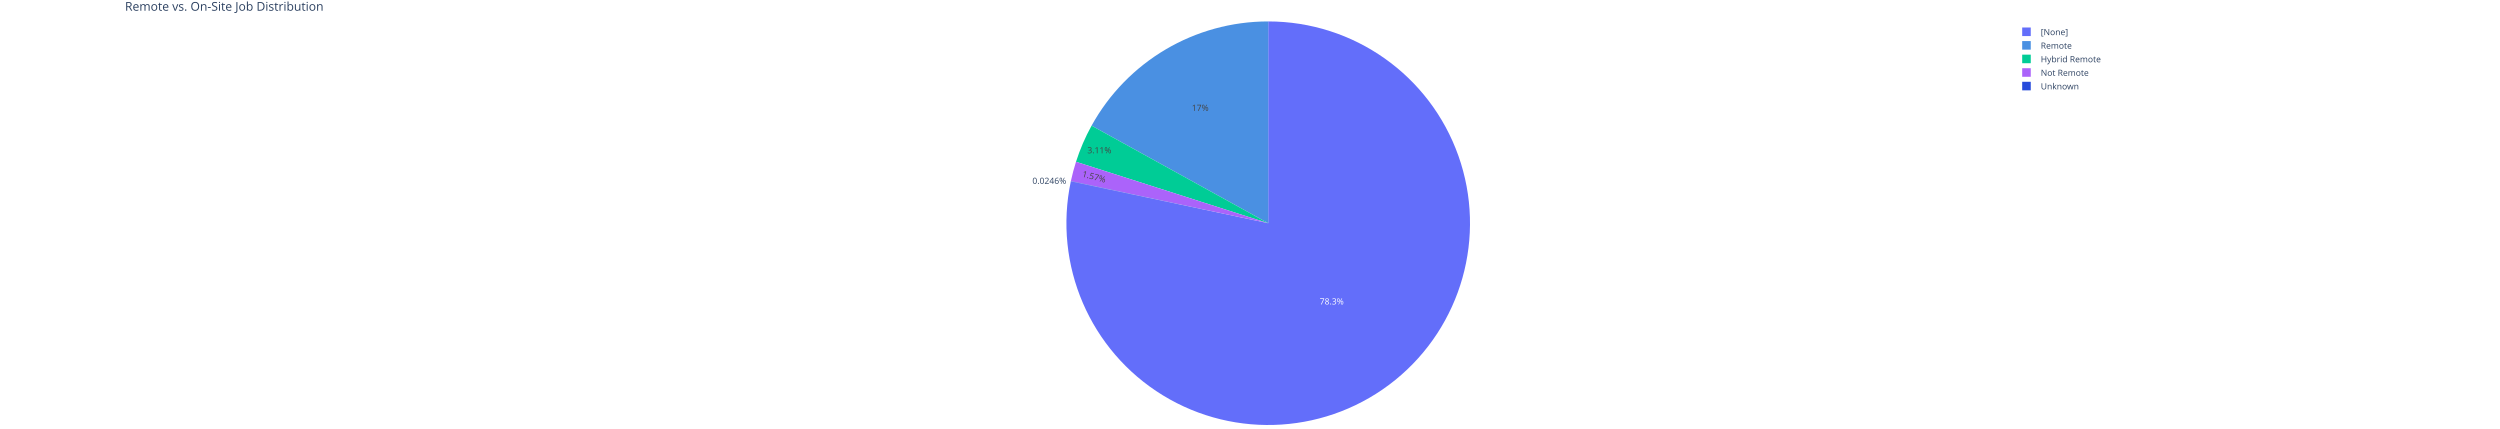
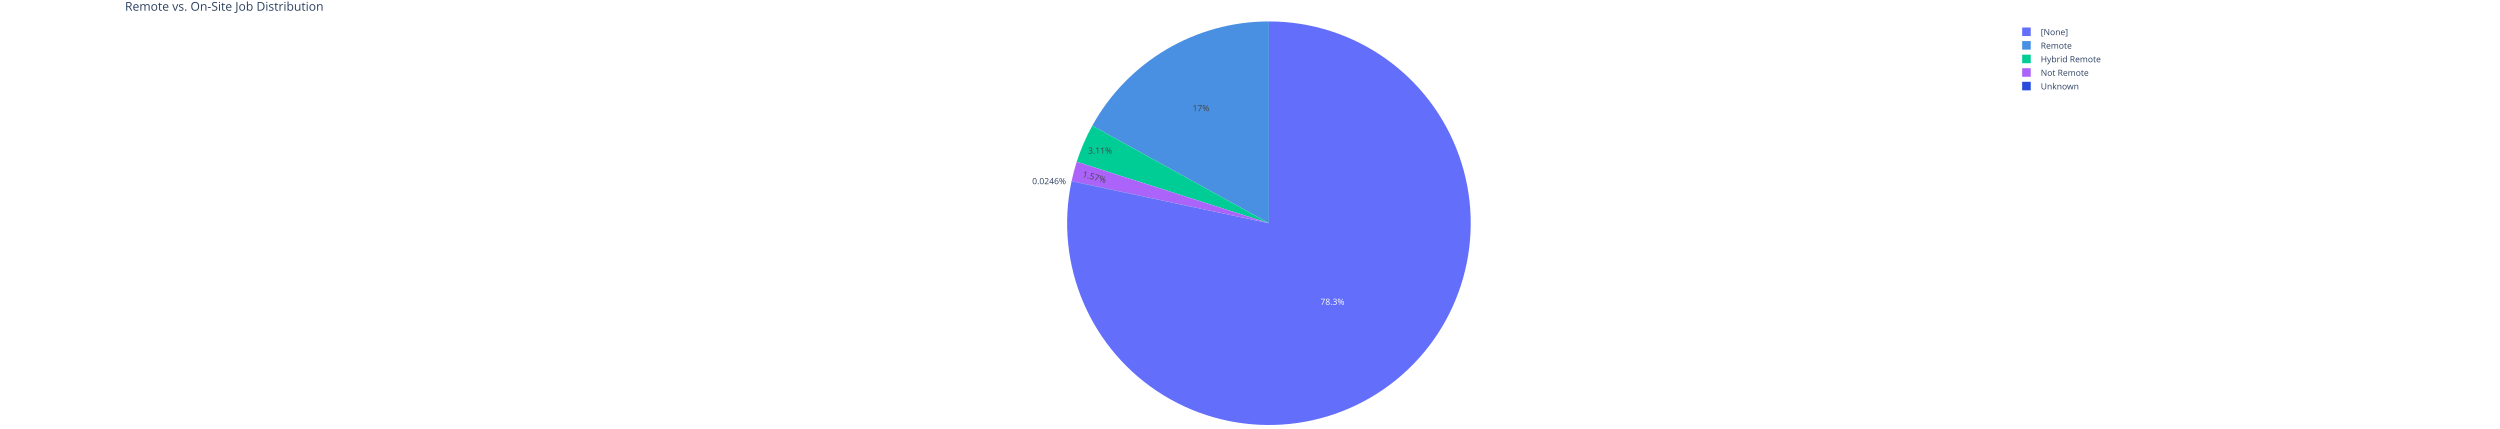
<svg xmlns="http://www.w3.org/2000/svg" class="main-svg" width="3500" height="600" style="" viewBox="0 0 3500 600">
  <rect x="0" y="0" width="3500" height="600" style="fill: rgb(255, 255, 255); fill-opacity: 1;" />
-   <defs id="defs-aabb8d">
+   <defs id="defs-b16440">
    <g class="clips" />
    <g class="gradients" />
    <g class="patterns" />
  </defs>
  <g class="bglayer" />
  <g class="layer-below">
    <g class="imagelayer" />
    <g class="shapelayer" />
  </g>
  <g class="cartesianlayer" />
  <g class="polarlayer" />
  <g class="smithlayer" />
  <g class="ternarylayer" />
  <g class="geolayer" />
  <g class="funnelarealayer" />
  <g class="pielayer">
    <g class="trace" stroke-linejoin="round" style="opacity: 1;">
      <g class="slice">
-         <path class="surface" d="M1775.5,312.5l0,-282.5a282.5,282.5 0 1 1 -276.359,223.918Z" style="pointer-events: none; fill: rgb(99, 110, 250); fill-opacity: 1; stroke-width: 0; stroke: rgb(68, 68, 68); stroke-opacity: 1;" />
+         <path class="surface" d="M1776.5,312.5l0,-282.5a282.5,282.5 0 1 1 -276.359,223.918Z" style="pointer-events: none; fill: rgb(99, 110, 250); fill-opacity: 1; stroke-width: 0; stroke: rgb(68, 68, 68); stroke-opacity: 1;" />
        <g class="slicetext">
-           <text data-notex="1" class="slicetext" transform="translate(1864.422,426.2472)" text-anchor="middle" x="0" y="0" style="font-family: 'Open Sans', verdana, arial, sans-serif; font-size: 12px; fill: rgb(255, 255, 255); fill-opacity: 1; white-space: pre;">78.3%</text>
+           <text data-notex="1" class="slicetext" transform="translate(1865.422,426.7472)" text-anchor="middle" x="0" y="0" style="font-family: 'Open Sans', verdana, arial, sans-serif; font-size: 12px; fill: rgb(255, 255, 255); fill-opacity: 1; white-space: pre;">78.3%</text>
        </g>
      </g>
      <g class="slice">
-         <path class="surface" d="M1775.5,312.5l-247.301,-136.56a282.5,282.5 0 0 1 247.301,-145.94Z" style="pointer-events: none; fill: rgb(74, 144, 226); fill-opacity: 1; stroke-width: 0; stroke: rgb(68, 68, 68); stroke-opacity: 1;" />
+         <path class="surface" d="M1776.5,312.5l-247.301,-136.56a282.5,282.5 0 0 1 247.301,-145.94Z" style="pointer-events: none; fill: rgb(74, 144, 226); fill-opacity: 1; stroke-width: 0; stroke: rgb(68, 68, 68); stroke-opacity: 1;" />
        <g class="slicetext">
-           <text data-notex="1" class="slicetext" transform="translate(1680.305,155.1892)" text-anchor="middle" x="0" y="0" style="font-family: 'Open Sans', verdana, arial, sans-serif; font-size: 12px; fill: rgb(68, 68, 68); fill-opacity: 1; white-space: pre;">17%</text>
+           <text data-notex="1" class="slicetext" transform="translate(1681.305,155.6892)" text-anchor="middle" x="0" y="0" style="font-family: 'Open Sans', verdana, arial, sans-serif; font-size: 12px; fill: rgb(68, 68, 68); fill-opacity: 1; white-space: pre;">17%</text>
        </g>
      </g>
      <g class="slice">
-         <path class="surface" d="M1775.5,312.5l-269.101,-85.969a282.5,282.5 0 0 1 21.8,-50.59Z" style="pointer-events: none; fill: rgb(0, 204, 150); fill-opacity: 1; stroke-width: 0; stroke: rgb(68, 68, 68); stroke-opacity: 1;" />
+         <path class="surface" d="M1776.5,312.5l-269.101,-85.969a282.5,282.5 0 0 1 21.8,-50.59Z" style="pointer-events: none; fill: rgb(0, 204, 150); fill-opacity: 1; stroke-width: 0; stroke: rgb(68, 68, 68); stroke-opacity: 1;" />
        <g class="slicetext">
-           <text data-notex="1" class="slicetext" transform="translate(1539.111,214.6349)" text-anchor="middle" x="0" y="0" style="font-family: 'Open Sans', verdana, arial, sans-serif; font-size: 12px; fill: rgb(68, 68, 68); fill-opacity: 1; white-space: pre;">3.11%</text>
+           <text data-notex="1" class="slicetext" transform="translate(1540.111,215.1349)" text-anchor="middle" x="0" y="0" style="font-family: 'Open Sans', verdana, arial, sans-serif; font-size: 12px; fill: rgb(68, 68, 68); fill-opacity: 1; white-space: pre;">3.11%</text>
        </g>
      </g>
      <g class="slice">
-         <path class="surface" d="M1775.5,312.5l-276.268,-59.009a282.5,282.5 0 0 1 7.167,-26.961Z" style="pointer-events: none; fill: rgb(171, 99, 250); fill-opacity: 1; stroke-width: 0; stroke: rgb(68, 68, 68); stroke-opacity: 1;" />
+         <path class="surface" d="M1776.5,312.5l-276.268,-59.009a282.5,282.5 0 0 1 7.167,-26.961Z" style="pointer-events: none; fill: rgb(171, 99, 250); fill-opacity: 1; stroke-width: 0; stroke: rgb(68, 68, 68); stroke-opacity: 1;" />
        <g class="slicetext">
-           <text data-notex="1" class="slicetext" transform="translate(1530.597,251.5355)rotate(14.88685)" text-anchor="middle" x="0" y="0" style="font-family: 'Open Sans', verdana, arial, sans-serif; font-size: 12px; fill: rgb(68, 68, 68); fill-opacity: 1; white-space: pre;">1.57%</text>
+           <text data-notex="1" class="slicetext" transform="translate(1531.091,251.9184)rotate(14.88685)" text-anchor="middle" x="0" y="0" style="font-family: 'Open Sans', verdana, arial, sans-serif; font-size: 12px; fill: rgb(68, 68, 68); fill-opacity: 1; white-space: pre;">1.57%</text>
        </g>
      </g>
      <g class="slice">
-         <path class="surface" d="M1775.5,312.5l-276.359,-58.582a282.5,282.5 0 0 1 0.091,-0.427Z" style="pointer-events: none; fill: rgb(39, 75, 219); fill-opacity: 1; stroke-width: 0; stroke: rgb(68, 68, 68); stroke-opacity: 1;" />
+         <path class="surface" d="M1776.5,312.5l-276.359,-58.582a282.5,282.5 0 0 1 0.091,-0.427Z" style="pointer-events: none; fill: rgb(39, 75, 219); fill-opacity: 1; stroke-width: 0; stroke: rgb(68, 68, 68); stroke-opacity: 1;" />
        <g class="slicetext">
-           <text data-notex="1" class="slicetext" transform="translate(1468.991,257.4015)" text-anchor="middle" x="0" y="0" style="font-family: 'Open Sans', verdana, arial, sans-serif; font-size: 12px; fill: rgb(42, 63, 95); fill-opacity: 1; white-space: pre;">0.0246%</text>
+           <text data-notex="1" class="slicetext" transform="translate(1468.717,257.8799)" text-anchor="middle" x="0" y="0" style="font-family: 'Open Sans', verdana, arial, sans-serif; font-size: 12px; fill: rgb(42, 63, 95); fill-opacity: 1; white-space: pre;">0.0246%</text>
        </g>
      </g>
    </g>
  </g>
  <g class="iciclelayer" />
  <g class="treemaplayer" />
  <g class="sunburstlayer" />
  <g class="glimages" />
-   <defs id="topdefs-aabb8d">
+   <defs id="topdefs-b16440">
    <g class="clips" />
-     <clipPath id="legendaabb8d">
+     <clipPath id="legendb16440">
      <rect width="135" height="105" x="0" y="0" />
    </clipPath>
  </defs>
  <g class="layer-above">
    <g class="imagelayer" />
    <g class="shapelayer" />
  </g>
  <g class="infolayer">
-     <g class="legend" pointer-events="all" transform="translate(2817.06,30)">
+     <g class="legend" pointer-events="all" transform="translate(2817.02,30)">
      <rect class="bg" shape-rendering="crispEdges" style="stroke: rgb(68, 68, 68); stroke-opacity: 1; fill: rgb(255, 255, 255); fill-opacity: 1; stroke-width: 0px;" width="135" height="105" x="0" y="0" />
-       <g class="scrollbox" transform="" clip-path="url(#legendaabb8d)">
+       <g class="scrollbox" transform="" clip-path="url(#legendb16440)">
        <g class="groups">
          <g class="traces" transform="translate(0,14.5)" style="opacity: 1;">
            <text class="legendtext" text-anchor="start" x="40" y="4.68" style="font-family: 'Open Sans', verdana, arial, sans-serif; font-size: 12px; fill: rgb(42, 63, 95); fill-opacity: 1; white-space: pre;">[None]</text>
            <g class="layers" style="opacity: 1;">
              <g class="legendfill" />
              <g class="legendlines" />
              <g class="legendsymbols">
                <g class="legendpoints">
                  <path class="legendpie" d="M6,6H-6V-6H6Z" transform="translate(20,0)" style="fill: rgb(99, 110, 250); fill-opacity: 1; stroke-width: 0; stroke: rgb(68, 68, 68); stroke-opacity: 1;" />
                </g>
              </g>
            </g>
            <rect class="legendtoggle" x="0" y="-9.5" width="129.75" height="19" style="fill: rgb(0, 0, 0); fill-opacity: 0;" />
          </g>
          <g class="traces" transform="translate(0,33.5)" style="opacity: 1;">
            <text class="legendtext" text-anchor="start" x="40" y="4.68" style="font-family: 'Open Sans', verdana, arial, sans-serif; font-size: 12px; fill: rgb(42, 63, 95); fill-opacity: 1; white-space: pre;">Remote</text>
            <g class="layers" style="opacity: 1;">
              <g class="legendfill" />
              <g class="legendlines" />
              <g class="legendsymbols">
                <g class="legendpoints">
                  <path class="legendpie" d="M6,6H-6V-6H6Z" transform="translate(20,0)" style="fill: rgb(74, 144, 226); fill-opacity: 1; stroke-width: 0; stroke: rgb(68, 68, 68); stroke-opacity: 1;" />
                </g>
              </g>
            </g>
            <rect class="legendtoggle" x="0" y="-9.5" width="129.75" height="19" style="fill: rgb(0, 0, 0); fill-opacity: 0;" />
          </g>
          <g class="traces" transform="translate(0,52.5)" style="opacity: 1;">
            <text class="legendtext" text-anchor="start" x="40" y="4.68" style="font-family: 'Open Sans', verdana, arial, sans-serif; font-size: 12px; fill: rgb(42, 63, 95); fill-opacity: 1; white-space: pre;">Hybrid Remote</text>
            <g class="layers" style="opacity: 1;">
              <g class="legendfill" />
              <g class="legendlines" />
              <g class="legendsymbols">
                <g class="legendpoints">
                  <path class="legendpie" d="M6,6H-6V-6H6Z" transform="translate(20,0)" style="fill: rgb(0, 204, 150); fill-opacity: 1; stroke-width: 0; stroke: rgb(68, 68, 68); stroke-opacity: 1;" />
                </g>
              </g>
            </g>
            <rect class="legendtoggle" x="0" y="-9.5" width="129.75" height="19" style="fill: rgb(0, 0, 0); fill-opacity: 0;" />
          </g>
          <g class="traces" transform="translate(0,71.5)" style="opacity: 1;">
            <text class="legendtext" text-anchor="start" x="40" y="4.68" style="font-family: 'Open Sans', verdana, arial, sans-serif; font-size: 12px; fill: rgb(42, 63, 95); fill-opacity: 1; white-space: pre;">Not Remote</text>
            <g class="layers" style="opacity: 1;">
              <g class="legendfill" />
              <g class="legendlines" />
              <g class="legendsymbols">
                <g class="legendpoints">
                  <path class="legendpie" d="M6,6H-6V-6H6Z" transform="translate(20,0)" style="fill: rgb(171, 99, 250); fill-opacity: 1; stroke-width: 0; stroke: rgb(68, 68, 68); stroke-opacity: 1;" />
                </g>
              </g>
            </g>
            <rect class="legendtoggle" x="0" y="-9.5" width="129.75" height="19" style="fill: rgb(0, 0, 0); fill-opacity: 0;" />
          </g>
          <g class="traces" transform="translate(0,90.5)" style="opacity: 1;">
            <text class="legendtext" text-anchor="start" x="40" y="4.68" style="font-family: 'Open Sans', verdana, arial, sans-serif; font-size: 12px; fill: rgb(42, 63, 95); fill-opacity: 1; white-space: pre;">Unknown</text>
            <g class="layers" style="opacity: 1;">
              <g class="legendfill" />
              <g class="legendlines" />
              <g class="legendsymbols">
                <g class="legendpoints">
                  <path class="legendpie" d="M6,6H-6V-6H6Z" transform="translate(20,0)" style="fill: rgb(39, 75, 219); fill-opacity: 1; stroke-width: 0; stroke: rgb(68, 68, 68); stroke-opacity: 1;" />
                </g>
              </g>
            </g>
            <rect class="legendtoggle" x="0" y="-9.5" width="129.75" height="19" style="fill: rgb(0, 0, 0); fill-opacity: 0;" />
          </g>
        </g>
      </g>
      <rect class="scrollbar" rx="20" ry="3" width="0" height="0" style="fill: rgb(128, 139, 164); fill-opacity: 1;" x="0" y="0" />
    </g>
    <g class="g-gtitle">
      <text class="gtitle" x="175" y="15" text-anchor="start" dy="0em" style="opacity: 1; font-family: 'Open Sans', verdana, arial, sans-serif; font-size: 17px; fill: rgb(42, 63, 95); fill-opacity: 1; white-space: pre;">Remote vs. On-Site Job Distribution</text>
    </g>
  </g>
</svg>
